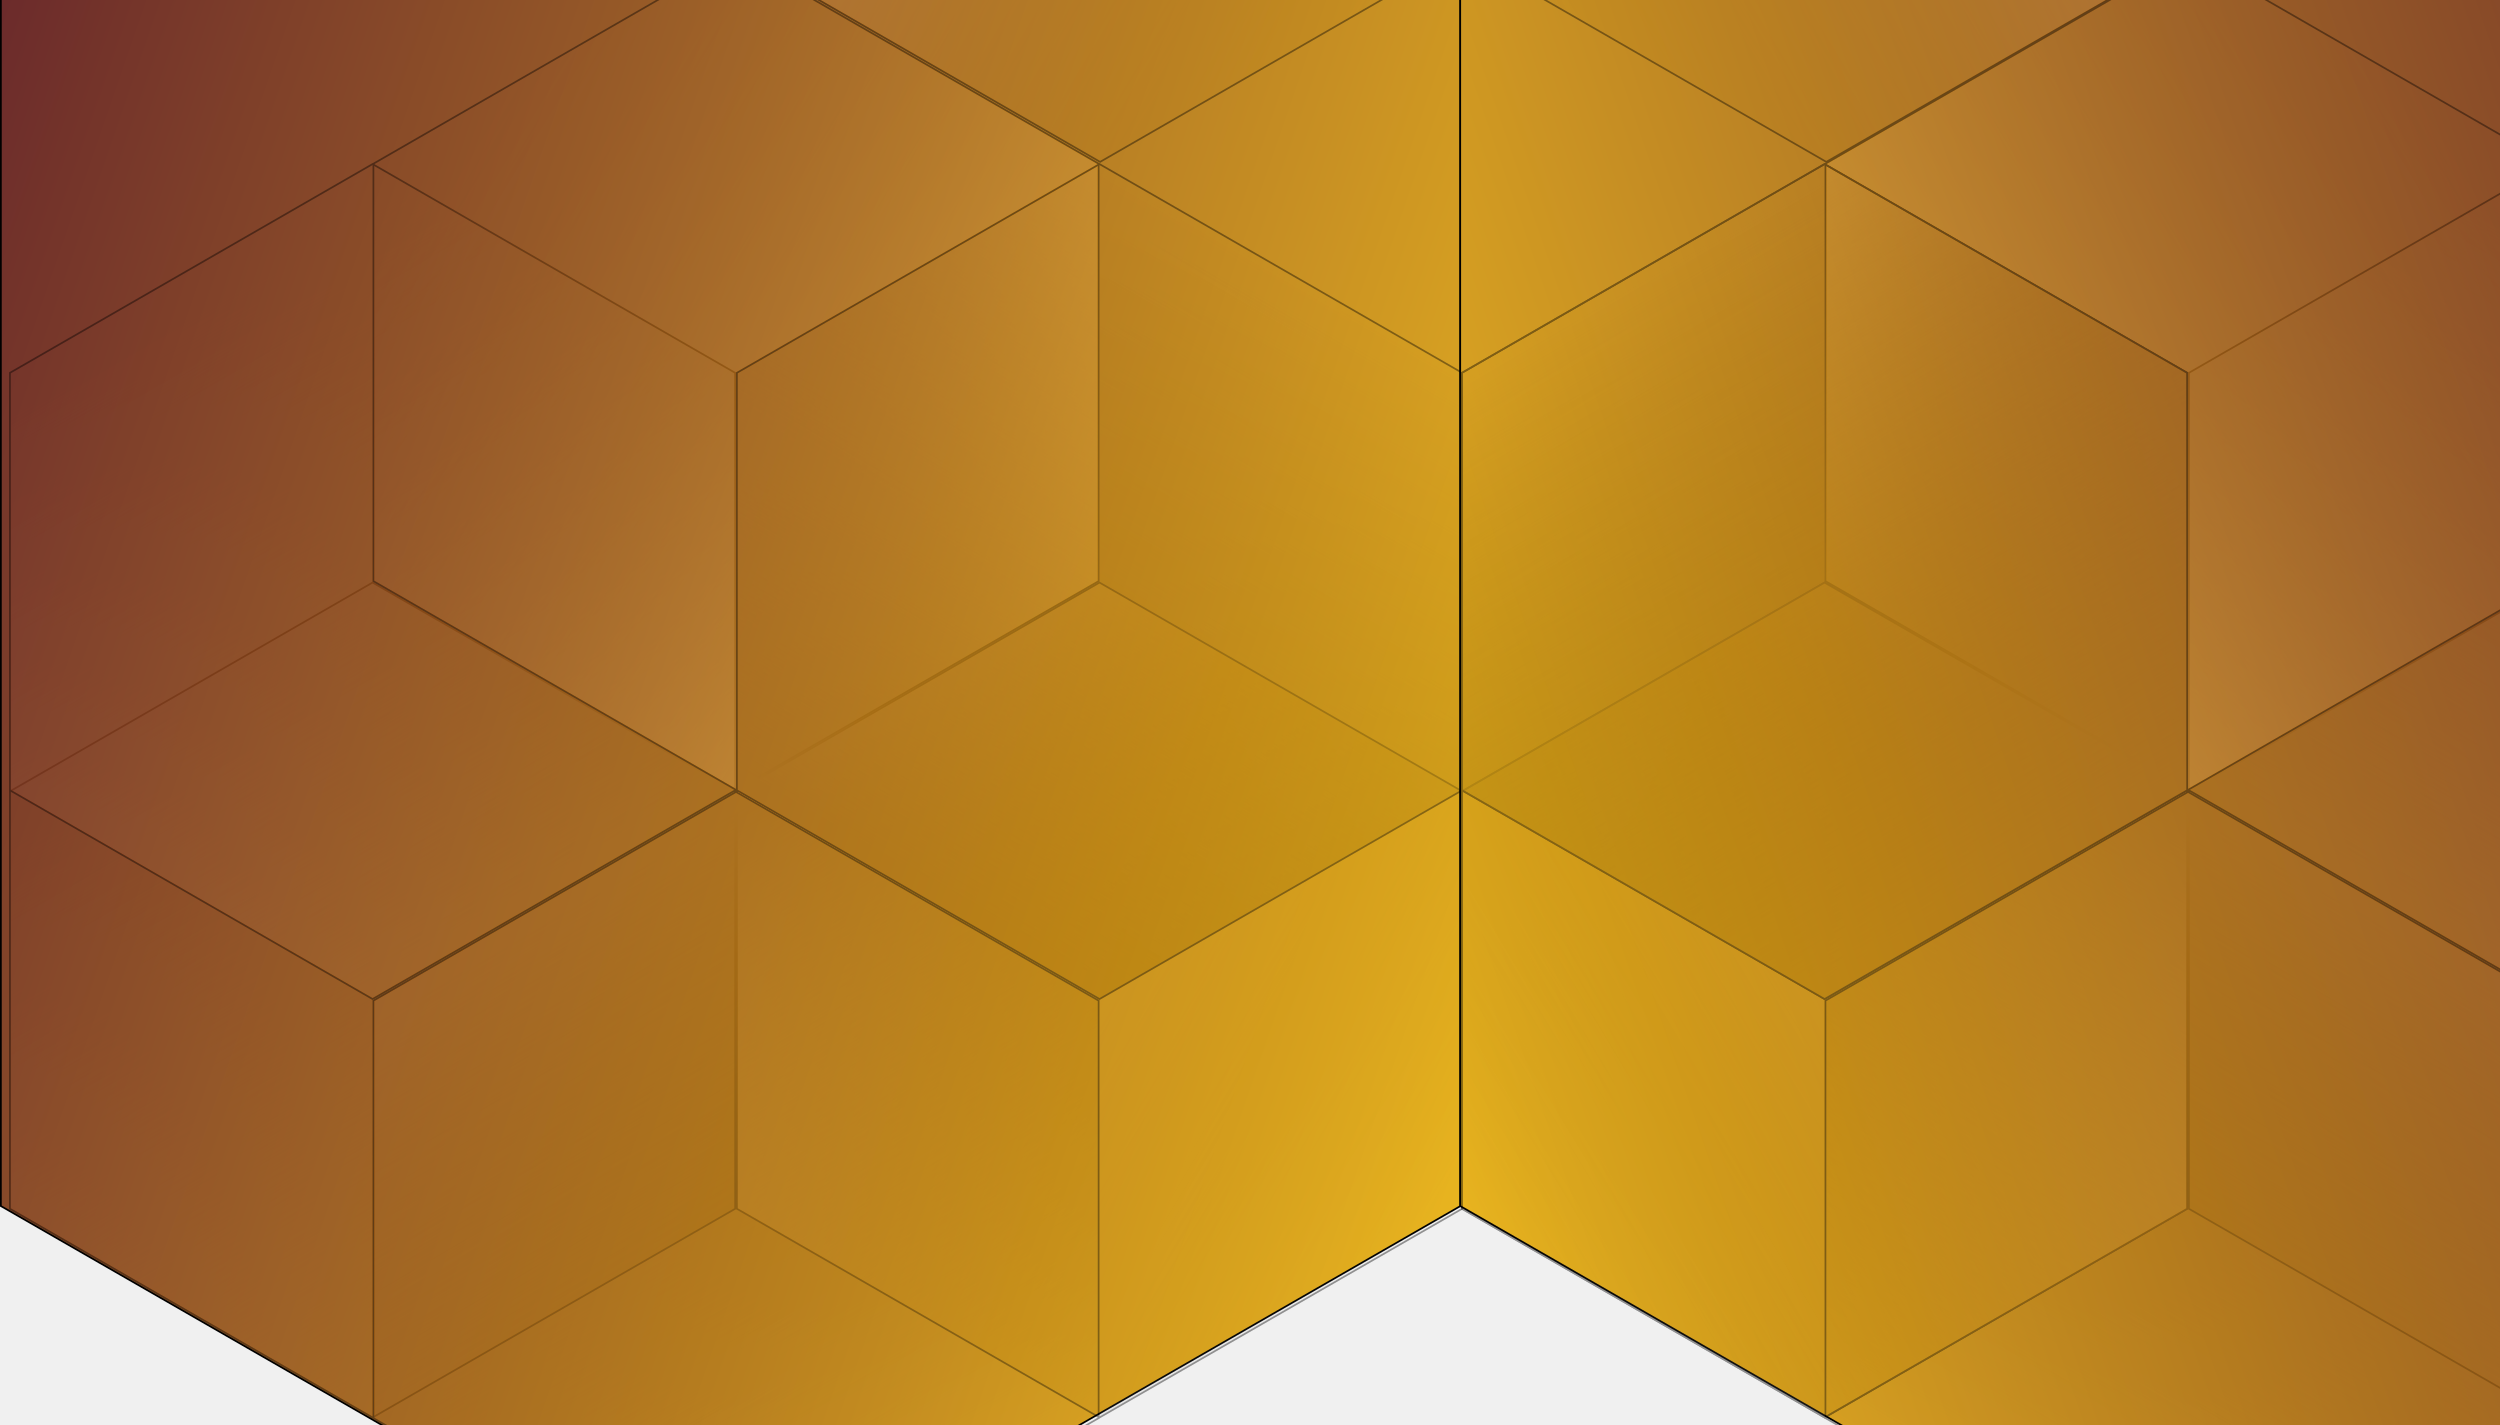
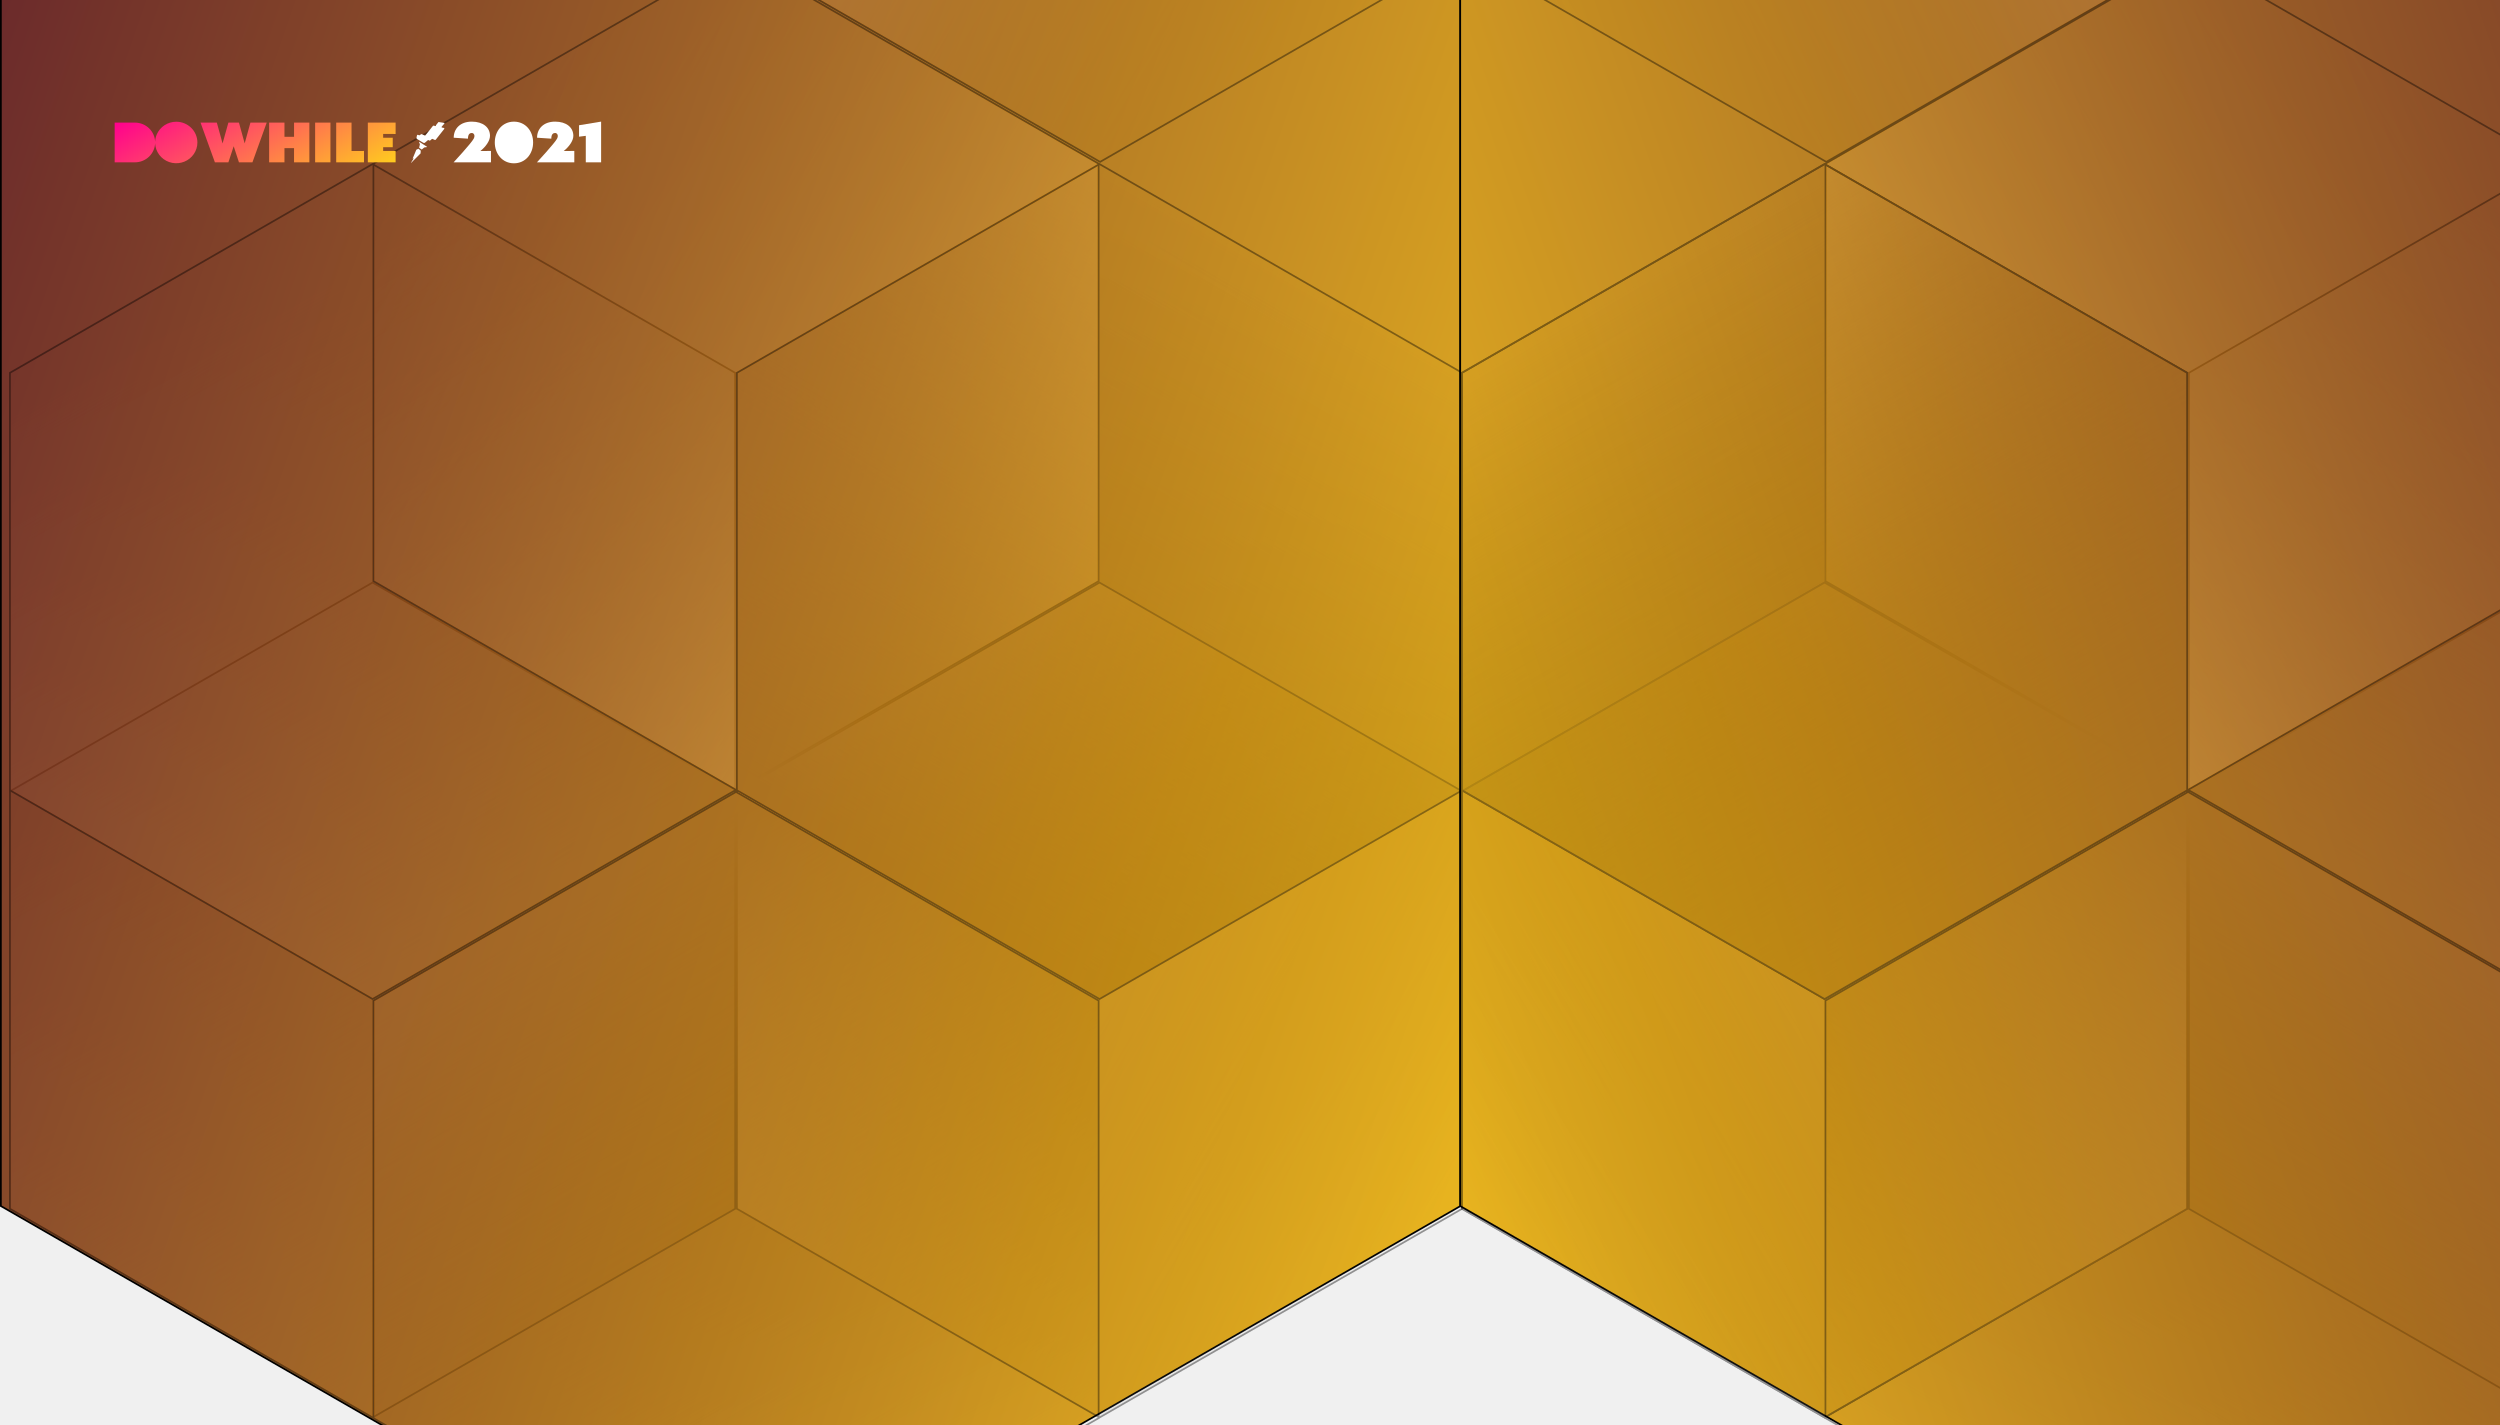
<svg xmlns="http://www.w3.org/2000/svg" width="1439" height="820" viewBox="0 0 1439 820" fill="none">
  <path d="M420.543 -620.423L840.586 -378.985V694.207L420.543 935.66L0.5 694.207V-378.985L420.543 -620.423Z" fill="url(#paint0_linear_)" stroke="black" />
  <g style="mix-blend-mode:luminosity" opacity="0.4">
    <path d="M214.435 815.927L5.719 695.769V455.48L214.435 335.322L423.152 455.48V695.769L214.435 815.927Z" fill="url(#paint1_linear_)" stroke="black" />
    <path d="M214.435 575.047L5.719 454.89V214.6L214.435 94.442L423.152 214.6V454.89L214.435 575.047Z" fill="url(#paint2_linear_)" stroke="black" />
    <path d="M423.652 454.664L632.369 334.506V94.217L423.652 -25.941L214.936 94.217V334.506L423.652 454.664Z" fill="url(#paint3_linear_)" stroke="black" />
    <path d="M632.868 335.321L424.151 455.479V695.769L632.868 815.926L841.585 695.769V455.479L632.868 335.321Z" fill="url(#paint4_linear_)" stroke="black" />
    <path d="M633.217 -387.423L424.5 -267.265V-26.976L633.217 93.182L841.933 -26.976V-267.265L633.217 -387.423Z" fill="url(#paint5_linear_)" stroke="black" />
    <path d="M632.869 575.047L841.585 454.89V214.6L632.869 94.442L424.152 214.6V454.89L632.869 575.047Z" fill="url(#paint6_linear_)" stroke="black" />
    <path d="M423.652 455.818L632.369 575.976V816.265L423.652 936.423L214.936 816.265L214.936 575.976L423.652 455.818Z" fill="url(#paint7_linear_)" stroke="black" />
  </g>
  <path d="M1260.54 -620.423L840.5 -378.985V694.207L1260.54 935.66L1680.59 694.207V-378.985L1260.54 -620.423Z" fill="url(#paint8_linear_)" stroke="black" />
  <g style="mix-blend-mode:luminosity" opacity="0.4">
    <path d="M1468.65 815.927L1677.37 695.769V455.48L1468.65 335.322L1259.93 455.48V695.769L1468.65 815.927Z" fill="url(#paint9_linear_)" stroke="black" />
    <path d="M1468.65 575.047L1677.37 454.89V214.6L1468.65 94.442L1259.93 214.6V454.89L1468.65 575.047Z" fill="url(#paint10_linear_)" stroke="black" />
    <path d="M1259.43 454.664L1050.72 334.506V94.216L1259.43 -25.941L1468.15 94.216V334.506L1259.43 454.664Z" fill="url(#paint11_linear_)" stroke="black" />
    <path d="M1050.22 335.321L1258.93 455.479V695.768L1050.22 815.926L841.5 695.768V455.479L1050.22 335.321Z" fill="url(#paint12_linear_)" stroke="black" />
    <path d="M1050.22 335.321L1258.93 455.479V695.768L1050.22 815.926L841.5 695.768V455.479L1050.22 335.321Z" fill="url(#paint13_linear_)" stroke="black" />
    <path d="M1051.22 -387.423L1259.93 -267.265V-26.976L1051.22 93.182L842.5 -26.976V-267.265L1051.22 -387.423Z" fill="url(#paint14_linear_)" stroke="black" />
    <path d="M1050.22 575.047L841.5 454.89V214.6L1050.22 94.442L1258.93 214.6V454.89L1050.22 575.047Z" fill="url(#paint15_linear_)" stroke="black" />
    <path d="M1050.22 575.047L841.5 454.89V214.6L1050.22 94.442L1258.93 214.6V454.89L1050.22 575.047Z" fill="url(#paint16_linear_)" stroke="black" />
    <path d="M1259.43 455.818L1050.72 575.976V816.265L1259.43 936.423L1468.15 816.265V575.976L1259.43 455.818Z" fill="url(#paint17_linear_)" stroke="black" />
  </g>
+   <path fill-rule="evenodd" clip-rule="evenodd" d="M113.623 82.005C113.624 84.369 112.912 86.68 111.576 88.646C110.24 90.612 108.34 92.145 106.117 93.05C103.893 93.956 101.446 94.194 99.084 93.734C96.723 93.274 94.553 92.137 92.85 90.467C91.147 88.796 89.987 86.667 89.517 84.349C89.382 83.686 89.306 83.015 89.287 82.345C89.199 85.254 87.984 88.026 85.881 90.09C83.697 92.234 80.735 93.438 77.646 93.438H66V70.572H77.646C80.735 70.572 83.697 71.777 85.881 73.921C87.986 75.987 89.202 78.763 89.287 81.675C89.329 80.23 89.638 78.795 90.208 77.445C91.129 75.261 92.689 73.395 94.69 72.082C96.692 70.768 99.045 70.067 101.452 70.067C104.677 70.072 107.768 71.332 110.049 73.569C112.33 75.806 113.615 78.84 113.623 82.005ZM144.145 70.572L140.836 82.529L137.536 70.572H131.46L128.112 82.567L124.803 70.572H115.428L123.696 93.438H131.46L134.508 84.168L137.536 93.438H145.3L153.52 70.572H144.145ZM178.074 70.572V93.438H169.242V85.254H163.739V93.438H154.908V70.572H163.739V78.756H169.252V70.572H178.074ZM181.383 70.572V93.438H190.205V70.572H181.383ZM209.518 86.892V93.438H193.514V70.572H202.346V86.93L209.518 86.892ZM220.543 79.261V77.079L227.715 77.117V70.572H211.721V93.438H227.715V86.892H220.543V84.711H226.065V79.261H220.543Z" fill="url(#paint18_linear_)" />
+   <path d="M255.646 70.715L252.502 70.248C252.405 70.248 252.308 70.248 252.308 70.334L250.968 72.02C250.9 72.131 250.869 72.262 250.881 72.391C250.881 72.487 250.784 72.677 250.687 72.582L249.639 72.306C249.445 72.306 249.26 72.306 249.163 72.487L244.874 77.917C244.777 78.013 244.68 78.013 244.495 78.013L242.874 77.26C242.804 77.214 242.721 77.189 242.637 77.189C242.552 77.189 242.469 77.214 242.399 77.26L241.535 77.822C241.465 77.87 241.382 77.895 241.297 77.895C241.212 77.895 241.129 77.87 241.059 77.822L240.681 77.632C240.618 77.604 240.55 77.59 240.482 77.59C240.413 77.589 240.345 77.603 240.282 77.63C240.219 77.657 240.162 77.696 240.116 77.746C240.069 77.795 240.034 77.854 240.011 77.917L239.73 79.223C239.693 79.361 239.701 79.508 239.751 79.642C239.801 79.777 239.892 79.893 240.011 79.975L240.778 80.442L242.777 81.662L243.748 82.224C243.882 82.299 244.037 82.33 244.191 82.313C244.344 82.296 244.488 82.231 244.602 82.129L246.223 80.728C246.368 80.642 246.54 80.608 246.708 80.633L247.183 80.909C247.368 81.004 247.562 81.004 247.659 80.814L248.513 80.071C248.572 80.008 248.65 79.965 248.735 79.948C248.82 79.931 248.909 79.941 248.989 79.975L250.231 80.537C250.425 80.633 250.609 80.537 250.803 80.442L251.376 79.699L255.666 74.268C255.85 73.983 255.763 73.611 255.374 73.611L254.404 73.43C254.21 73.43 254.122 73.144 254.21 72.954L255.743 71.181C255.937 70.991 255.831 70.715 255.646 70.715Z" fill="white" />
+   <path d="M241.38 81.662C241.283 81.566 241.186 81.662 241.186 81.757L241.661 82.967V83.253L241.283 84.844C241.276 84.894 241.282 84.945 241.299 84.993C241.316 85.041 241.343 85.084 241.38 85.12L242.515 85.968C242.571 86.01 242.639 86.032 242.709 86.032C242.779 86.032 242.848 86.01 242.903 85.968L244.136 84.939C244.174 84.903 244.22 84.876 244.271 84.859C244.321 84.843 244.374 84.838 244.427 84.844L245.757 84.653C245.854 84.653 245.854 84.558 245.757 84.463L241.38 81.662Z" fill="white" />
+   <path d="M240.962 85.682C240.946 85.661 240.925 85.643 240.901 85.631C240.876 85.619 240.849 85.612 240.822 85.612C240.794 85.612 240.767 85.619 240.743 85.631C240.718 85.643 240.697 85.661 240.681 85.682L239.711 86.149C239.685 86.149 239.66 86.159 239.642 86.177C239.624 86.195 239.613 86.219 239.613 86.245L237.517 91.294H237.614L238.09 91.113V91.208L236.566 93.638C236.566 93.733 236.566 93.733 236.653 93.733L241.991 88.398C242.088 88.398 242.088 88.302 242.088 88.207L242.185 86.807C242.185 86.711 242.185 86.616 242.088 86.616L240.962 85.682Z" fill="white" />
+   <path d="M282.597 86.893V93.438H261.091C261.091 93.438 271.32 82.405 272.669 79.814C273.736 77.775 272.601 76.546 271.562 76.546C270.524 76.546 269.359 77.127 269.359 79.814L261.159 79.271C261.159 74.164 264.808 70.01 271.562 70.01C278.074 70.01 282.044 73.382 282.044 78.184C282.044 81.176 279.423 84.587 276.531 86.902L282.597 86.893Z" fill="white" />
+   <path d="M306.86 82.005C306.86 88.618 302.405 94.001 295.825 94.001C289.245 94.001 284.8 88.618 284.8 82.005C284.8 75.393 289.245 70.02 295.825 70.02C302.405 70.02 306.86 75.336 306.86 82.005Z" fill="white" />
+   <path d="M330.569 86.893V93.438H309.063C309.063 93.438 319.292 82.405 320.641 79.814C321.708 77.775 320.573 76.546 319.534 76.546C318.496 76.546 317.331 77.127 317.331 79.814L309.131 79.271C309.131 74.164 312.78 70.01 319.534 70.01C326.047 70.01 330.016 73.382 330.016 78.184C330.016 81.176 327.396 84.587 324.503 86.902L330.569 86.893Z" fill="white" />
+   <path d="M346 70V93.438H337.178V78.194L333.296 78.67V72.096L346 70Z" fill="white" />
  <defs>
    <linearGradient id="paint0_linear_" x1="-152.286" y1="449.686" x2="978.143" y2="838.6" gradientUnits="userSpaceOnUse">
      <stop stop-color="#6C2B2B" />
      <stop offset="1" stop-color="#FFCD1E" />
    </linearGradient>
    <linearGradient id="paint1_linear_" x1="214.435" y1="805.426" x2="6.119" y2="449.929" gradientUnits="userSpaceOnUse">
      <stop stop-color="#8257E5" />
      <stop offset="1" stop-color="#FF008E" stop-opacity="0" />
    </linearGradient>
    <linearGradient id="paint2_linear_" x1="214.435" y1="564.546" x2="6.119" y2="209.049" gradientUnits="userSpaceOnUse">
      <stop stop-color="#8257E5" />
      <stop offset="1" stop-color="#FF008E" stop-opacity="0" />
    </linearGradient>
    <linearGradient id="paint3_linear_" x1="214.436" y1="80.391" x2="632.223" y2="332.502" gradientUnits="userSpaceOnUse">
      <stop stop-color="#FF008E" stop-opacity="0" />
      <stop offset="1" stop-color="#FFCD1E" />
    </linearGradient>
    <linearGradient id="paint4_linear_" x1="842.085" y1="709.595" x2="424.297" y2="457.483" gradientUnits="userSpaceOnUse">
      <stop stop-color="#FF008E" stop-opacity="0" />
      <stop offset="1" stop-color="#FFCD1E" />
    </linearGradient>
    <linearGradient id="paint5_linear_" x1="842.433" y1="-13.149" x2="424.646" y2="-265.261" gradientUnits="userSpaceOnUse">
      <stop stop-color="#FF008E" stop-opacity="0" />
      <stop offset="1" stop-color="#FFCD1E" />
    </linearGradient>
    <linearGradient id="paint6_linear_" x1="632.869" y1="564.546" x2="841.185" y2="209.049" gradientUnits="userSpaceOnUse">
      <stop stop-color="#8257E5" />
      <stop offset="1" stop-color="#FF008E" stop-opacity="0" />
    </linearGradient>
    <linearGradient id="paint7_linear_" x1="423.652" y1="466.319" x2="631.968" y2="821.816" gradientUnits="userSpaceOnUse">
      <stop stop-color="#8257E5" />
      <stop offset="1" stop-color="#FF008E" stop-opacity="0" />
    </linearGradient>
    <linearGradient id="paint8_linear_" x1="1833.37" y1="449.686" x2="702.943" y2="838.6" gradientUnits="userSpaceOnUse">
      <stop stop-color="#6C2B2B" />
      <stop offset="1" stop-color="#FFCD1E" />
    </linearGradient>
    <linearGradient id="paint9_linear_" x1="1468.65" y1="805.426" x2="1676.97" y2="449.929" gradientUnits="userSpaceOnUse">
      <stop stop-color="#8257E5" />
      <stop offset="1" stop-color="#FF008E" stop-opacity="0" />
    </linearGradient>
    <linearGradient id="paint10_linear_" x1="1468.65" y1="564.546" x2="1676.97" y2="209.049" gradientUnits="userSpaceOnUse">
      <stop stop-color="#8257E5" />
      <stop offset="1" stop-color="#FF008E" stop-opacity="0" />
    </linearGradient>
    <linearGradient id="paint11_linear_" x1="1468.65" y1="80.39" x2="1050.86" y2="332.502" gradientUnits="userSpaceOnUse">
      <stop stop-color="#FF008E" stop-opacity="0" />
      <stop offset="1" stop-color="#FFCD1E" />
    </linearGradient>
    <linearGradient id="paint12_linear_" x1="841" y1="709.595" x2="1258.79" y2="457.483" gradientUnits="userSpaceOnUse">
      <stop stop-color="#FF008E" stop-opacity="0" />
      <stop offset="1" stop-color="#FFCD1E" />
    </linearGradient>
    <linearGradient id="paint13_linear_" x1="841" y1="709.595" x2="1258.79" y2="457.483" gradientUnits="userSpaceOnUse">
      <stop stop-color="#FF008E" stop-opacity="0" />
      <stop offset="1" stop-color="#FFCD1E" />
    </linearGradient>
    <linearGradient id="paint14_linear_" x1="842" y1="-13.149" x2="1259.79" y2="-265.261" gradientUnits="userSpaceOnUse">
      <stop stop-color="#FF008E" stop-opacity="0" />
      <stop offset="1" stop-color="#FFCD1E" />
    </linearGradient>
    <linearGradient id="paint15_linear_" x1="1050.22" y1="564.546" x2="841.901" y2="209.049" gradientUnits="userSpaceOnUse">
      <stop stop-color="#8257E5" />
      <stop offset="1" stop-color="#FF008E" stop-opacity="0" />
    </linearGradient>
    <linearGradient id="paint16_linear_" x1="1050.22" y1="564.546" x2="841.901" y2="209.049" gradientUnits="userSpaceOnUse">
      <stop stop-color="#8257E5" />
      <stop offset="1" stop-color="#FF008E" stop-opacity="0" />
    </linearGradient>
    <linearGradient id="paint17_linear_" x1="1259.43" y1="466.319" x2="1051.12" y2="821.816" gradientUnits="userSpaceOnUse">
      <stop stop-color="#8257E5" />
      <stop offset="1" stop-color="#FF008E" stop-opacity="0" />
    </linearGradient>
+     <linearGradient id="paint18_linear_" x1="66" y1="70.634" x2="116.816" y2="158.269" gradientUnits="userSpaceOnUse">
+       <stop stop-color="#FF008E" />
+       <stop offset="1" stop-color="#FFCD1E" />
+     </linearGradient>
  </defs>
</svg>
